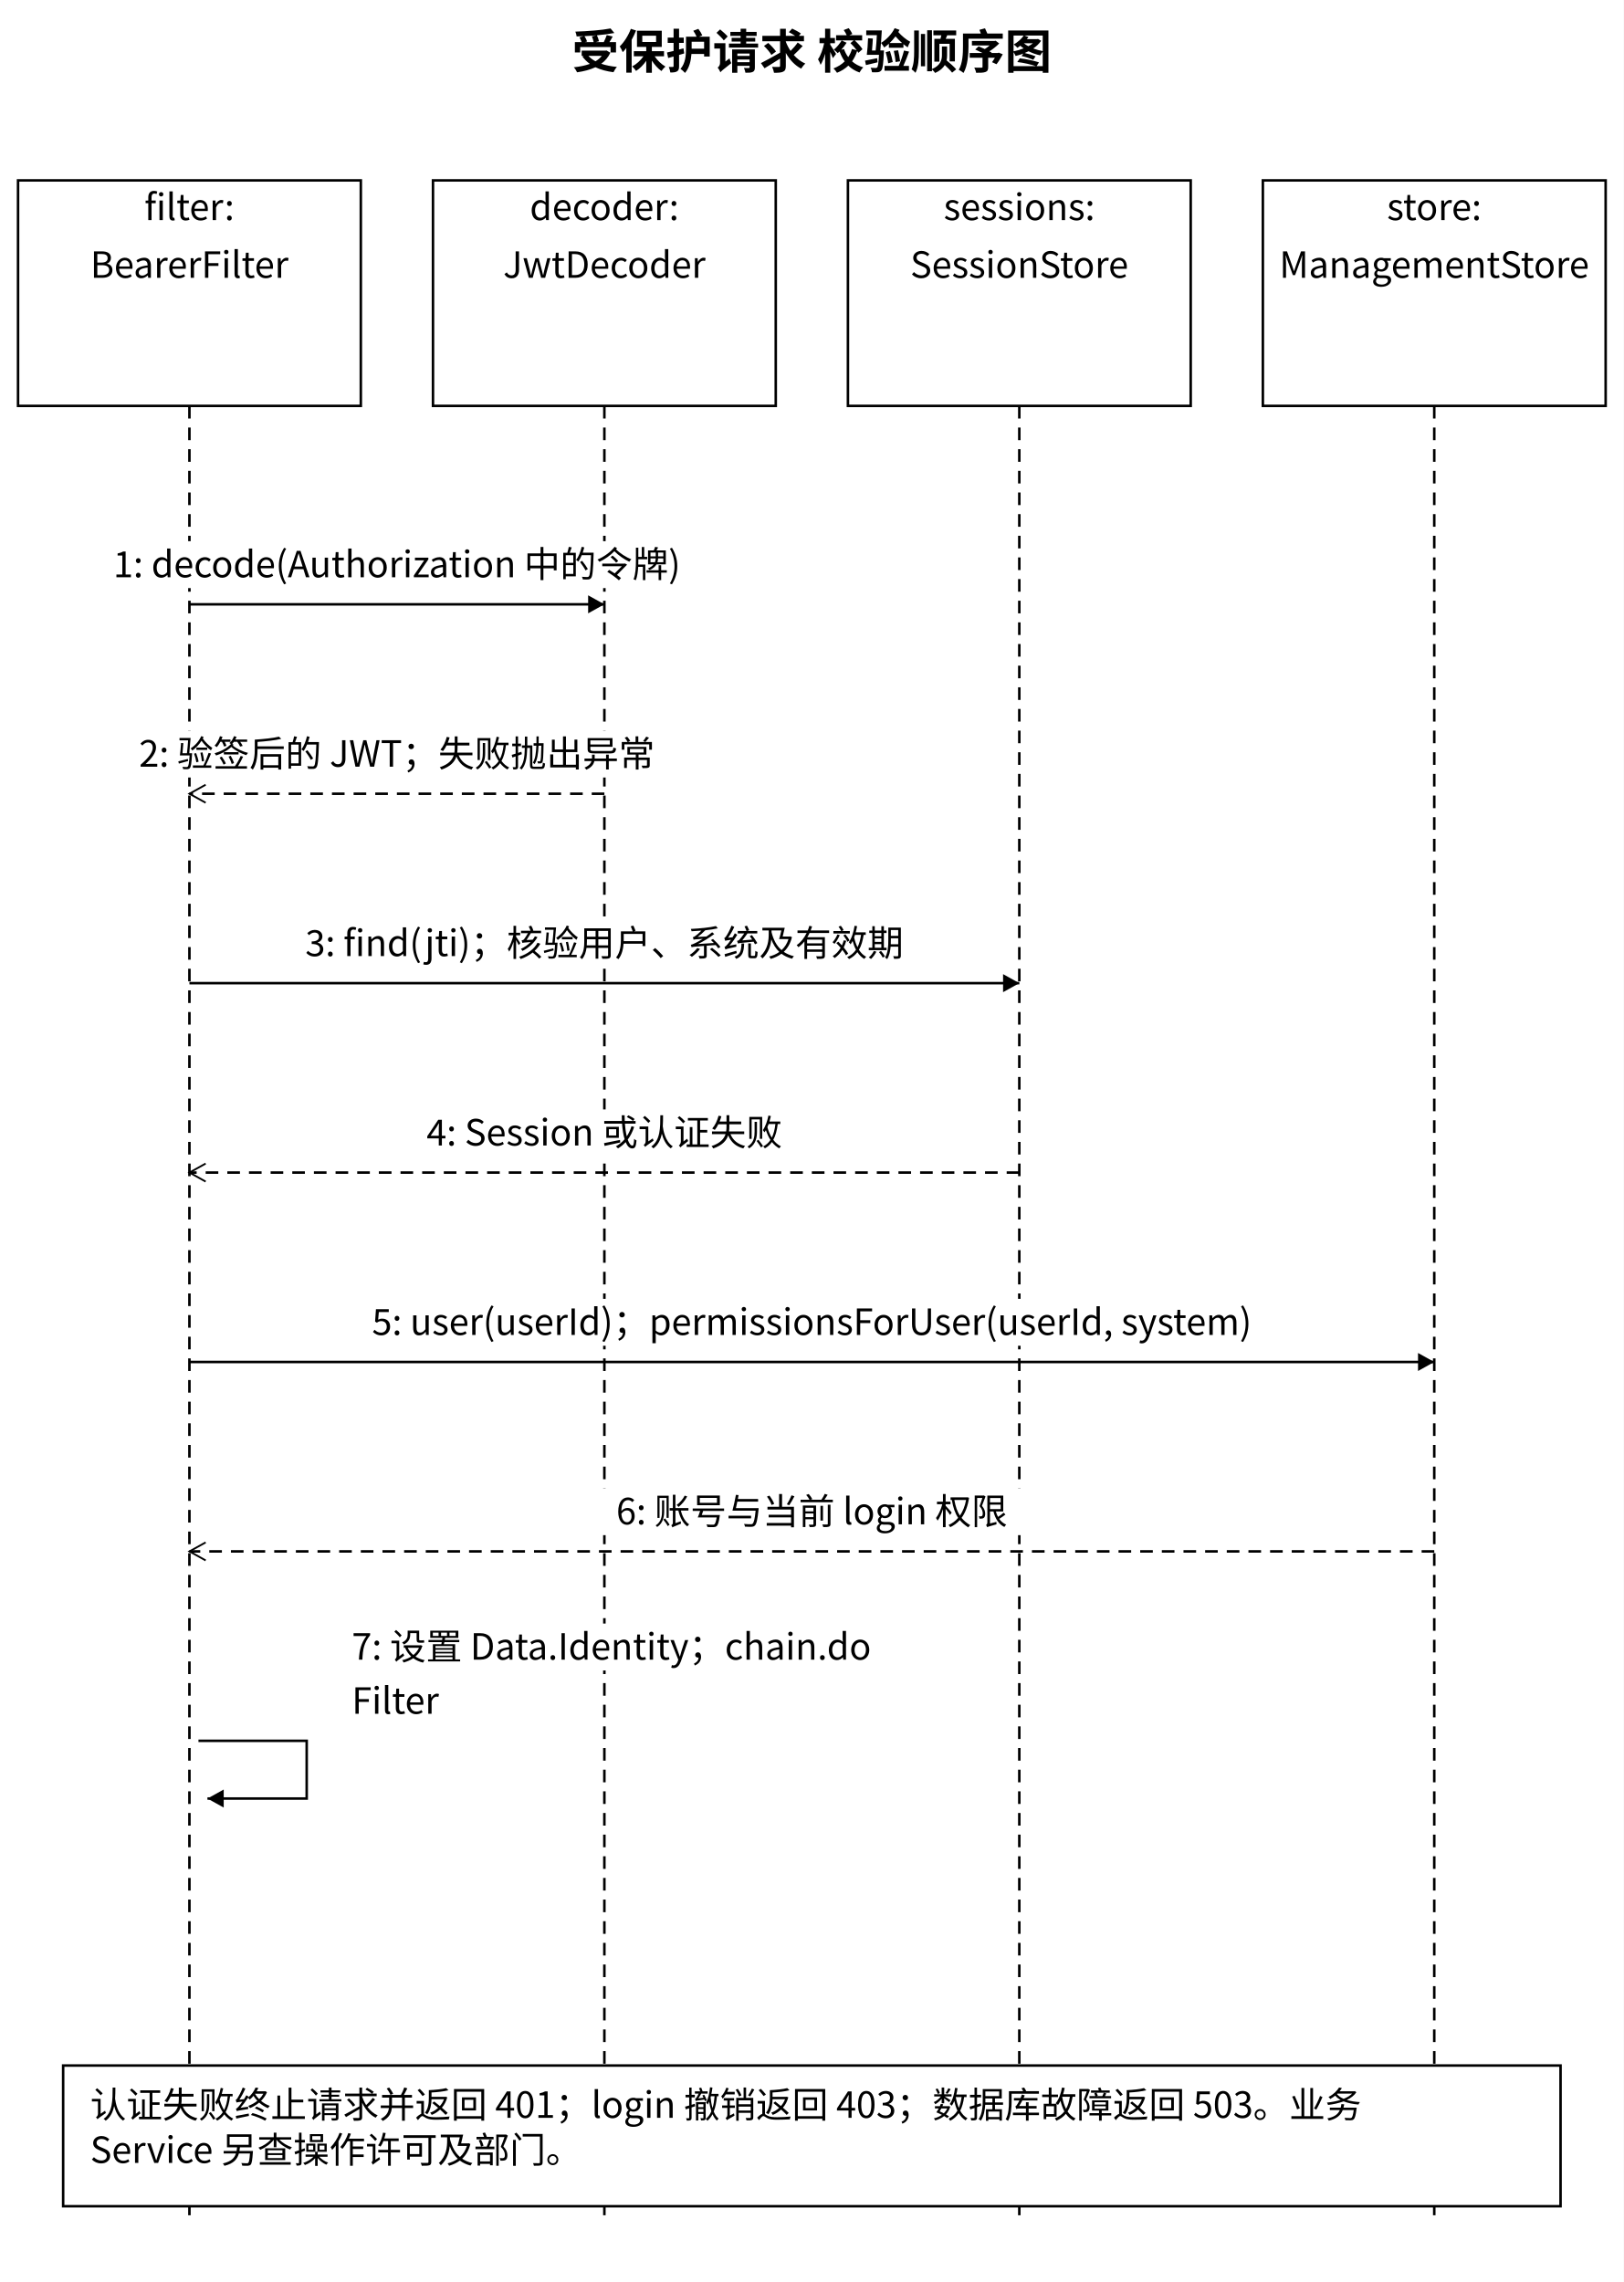
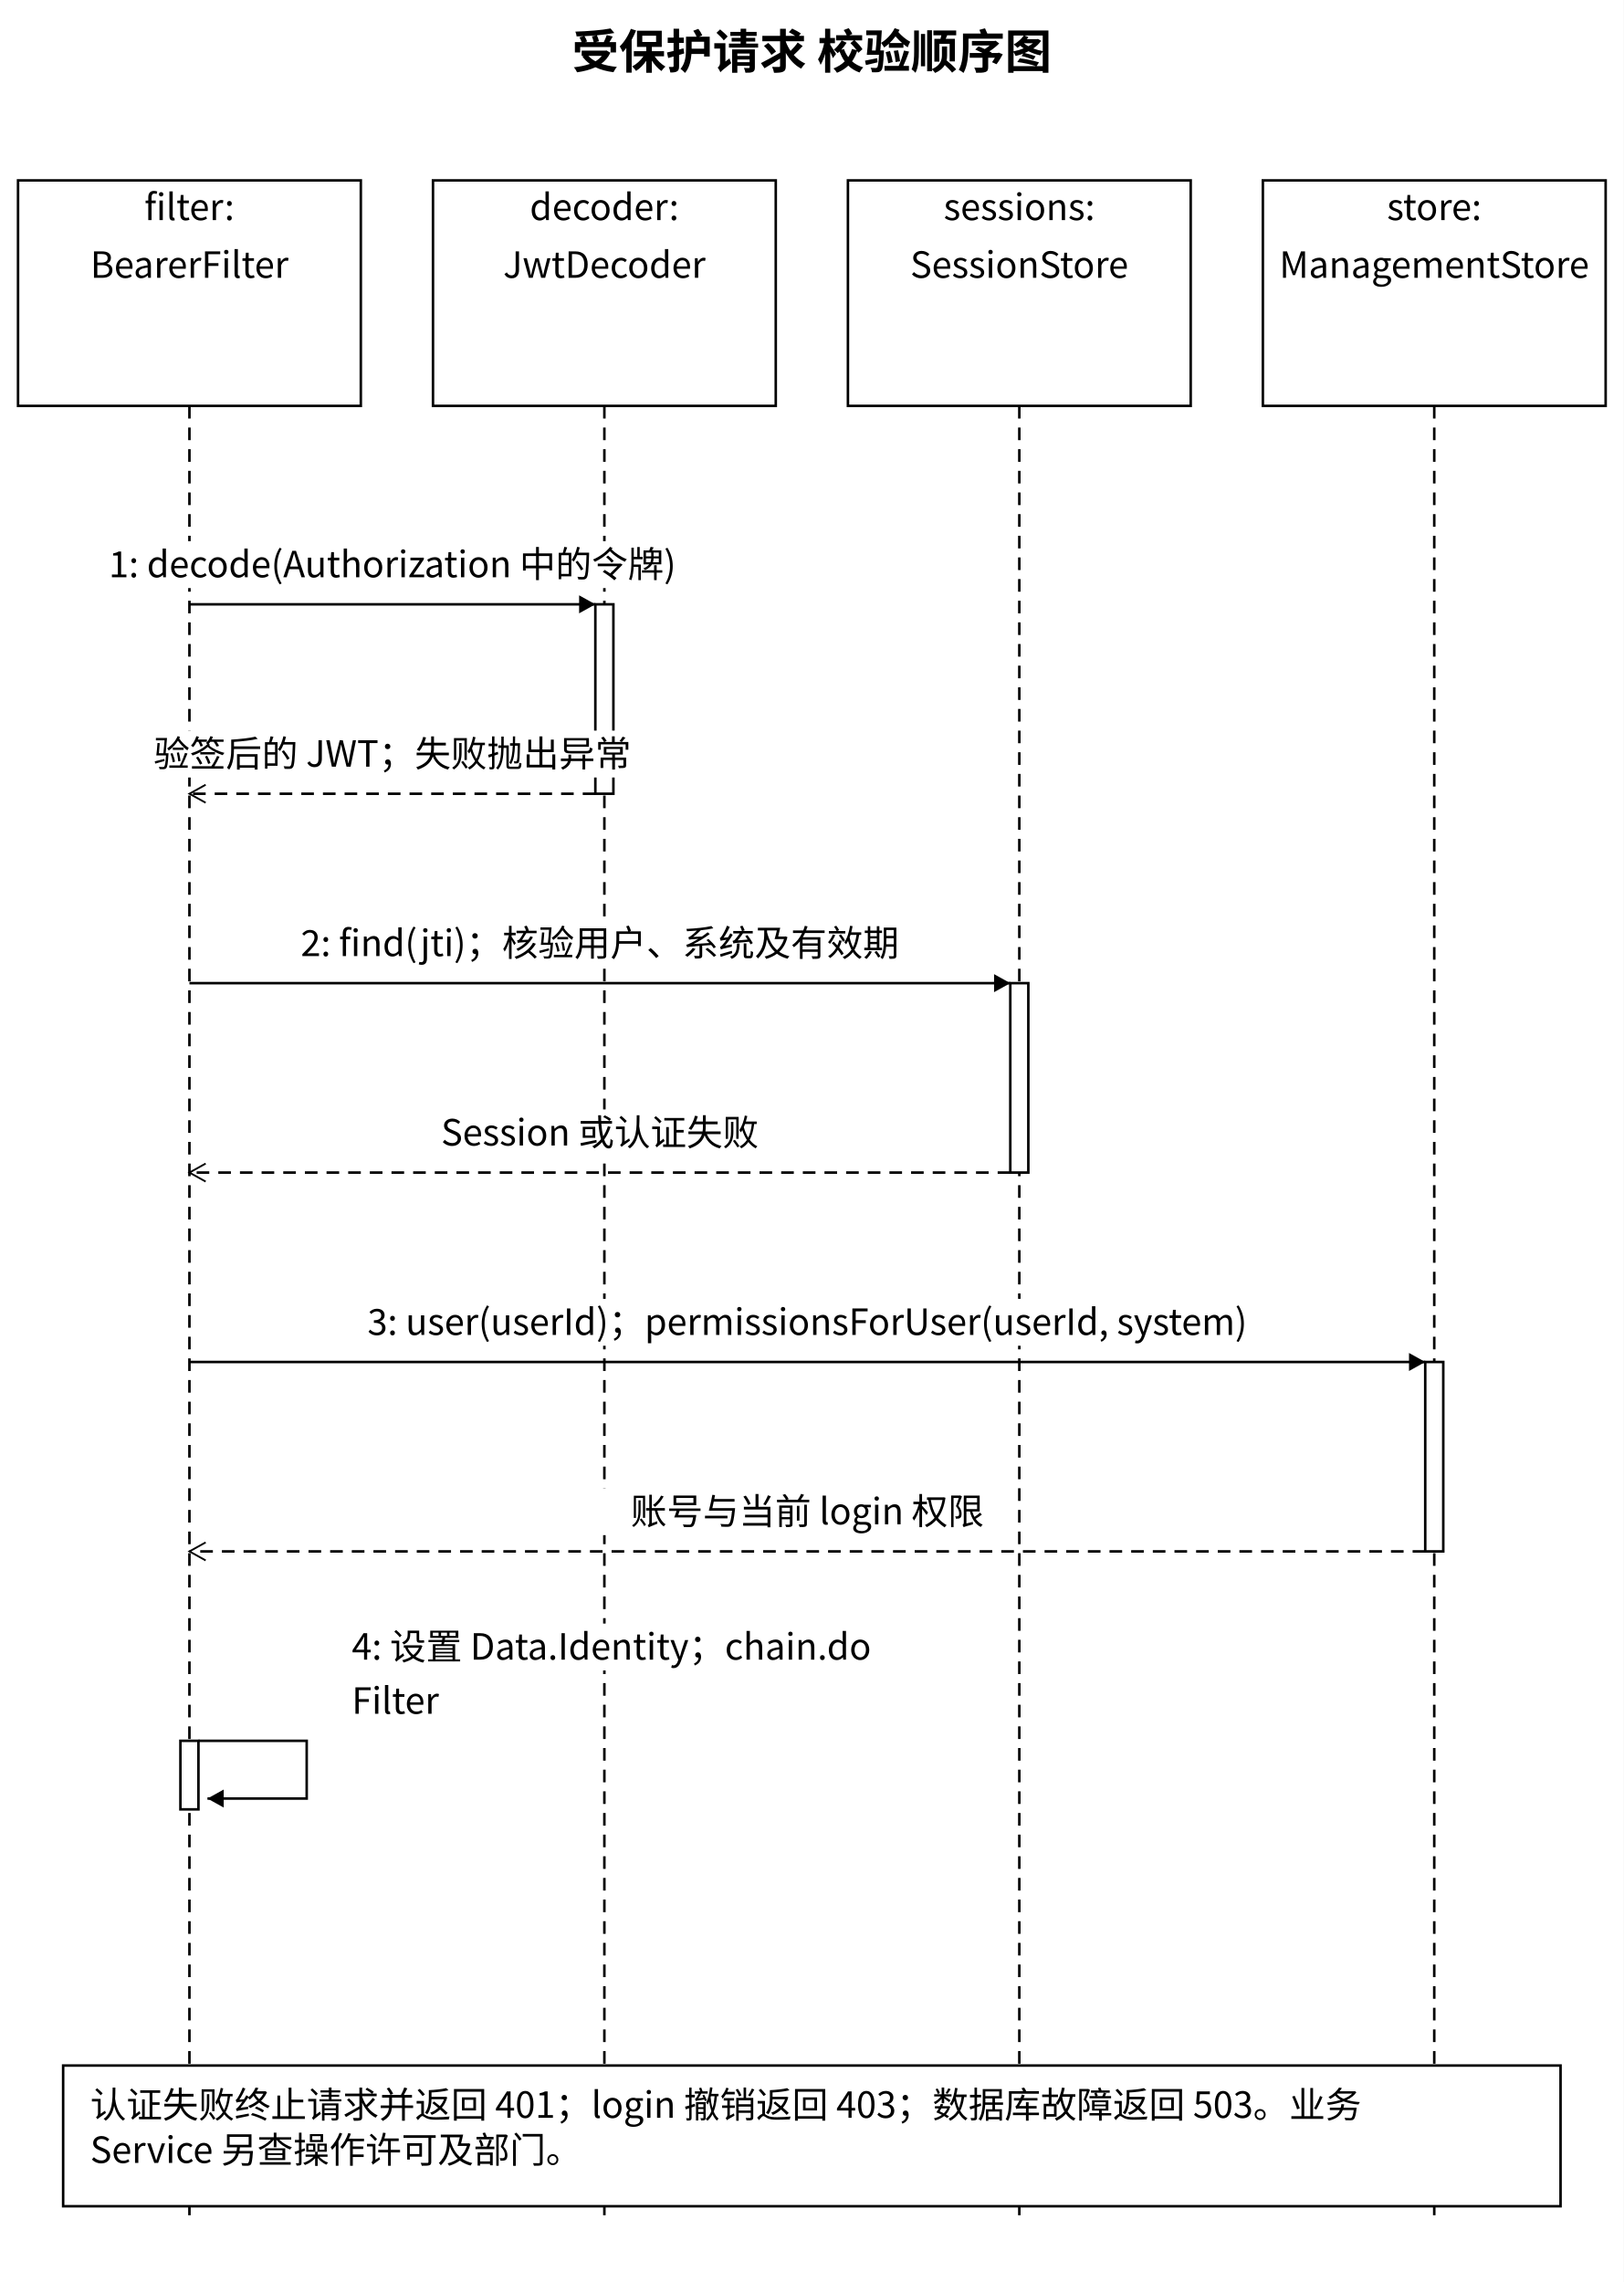
<svg xmlns="http://www.w3.org/2000/svg" width="900" height="1265" viewBox="0 0 900 1265">
  <style>text{font-family:'PingFang SC','Microsoft YaHei','Noto Sans CJK SC',system-ui,sans-serif;fill:black}</style>
  <defs>
    <marker id="open" markerWidth="12" markerHeight="12" refX="10" refY="6" orient="auto" markerUnits="userSpaceOnUse">
      <path d="M1,1 L10,6 L1,11" fill="none" stroke="black" />
    </marker>
    <marker id="filled" markerWidth="12" markerHeight="12" refX="10" refY="6" orient="auto" markerUnits="userSpaceOnUse">
      <path d="M1,1 L10,6 L1,11 Z" fill="black" />
    </marker>
    <marker id="triangle" markerWidth="16" markerHeight="16" refX="14" refY="8" orient="auto" markerUnits="userSpaceOnUse">
      <path d="M1,1 L14,8 L1,15 Z" fill="white" stroke="black" />
    </marker>
  </defs>
  <rect width="100%" height="100%" fill="white" />
  <text x="450.0" y="38" font-size="26" text-anchor="middle" font-weight="600">受保护请求 校验顺序图</text>
  <rect x="10" y="100" width="190" height="125" rx="0" fill="white" stroke="black" stroke-width="1.4" />
  <text x="105" y="122" font-size="20" text-anchor="middle" font-weight="400">filter:</text>
  <text x="105" y="154" font-size="20" text-anchor="middle" font-weight="400">BearerFilter</text>
  <path d="M 105,225 L 105,1230" fill="none" stroke="black" stroke-width="1.4" stroke-dasharray="7 5" />
  <rect x="240" y="100" width="190" height="125" rx="0" fill="white" stroke="black" stroke-width="1.4" />
  <text x="335" y="122" font-size="20" text-anchor="middle" font-weight="400">decoder:</text>
  <text x="335" y="154" font-size="20" text-anchor="middle" font-weight="400">JwtDecoder</text>
  <path d="M 335,225 L 335,1230" fill="none" stroke="black" stroke-width="1.4" stroke-dasharray="7 5" />
  <rect x="470" y="100" width="190" height="125" rx="0" fill="white" stroke="black" stroke-width="1.4" />
  <text x="565" y="122" font-size="20" text-anchor="middle" font-weight="400">sessions:</text>
  <text x="565" y="154" font-size="20" text-anchor="middle" font-weight="400">SessionStore</text>
  <path d="M 565,225 L 565,1230" fill="none" stroke="black" stroke-width="1.4" stroke-dasharray="7 5" />
  <rect x="700" y="100" width="190" height="125" rx="0" fill="white" stroke="black" stroke-width="1.4" />
  <text x="795" y="122" font-size="20" text-anchor="middle" font-weight="400">store:</text>
  <text x="795" y="154" font-size="20" text-anchor="middle" font-weight="400">ManagementStore</text>
  <path d="M 795,225 L 795,1230" fill="none" stroke="black" stroke-width="1.4" stroke-dasharray="7 5" />
-   <path d="M 105,335 L 335,335" fill="none" stroke="black" stroke-width="1.4" marker-end="url(#filled)" />
-   <rect x="32.5" y="300" width="375" height="26" fill="white" />
-   <text x="220.0" y="320" font-size="20" text-anchor="middle" font-weight="400">1: decode(Authorization 中的令牌)</text>
-   <path d="M 335,440 L 105,440" fill="none" stroke="black" stroke-width="1.4" stroke-dasharray="7 5" marker-end="url(#open)" />
-   <rect x="65.1" y="405" width="309.8" height="26" fill="white" />
-   <text x="220.0" y="425" font-size="20" text-anchor="middle" font-weight="400">2: 验签后的 JWT；失败抛出异常</text>
-   <path d="M 105,545 L 565,545" fill="none" stroke="black" stroke-width="1.4" marker-end="url(#filled)" />
-   <rect x="141.6" y="510" width="386.8" height="26" fill="white" />
-   <text x="335.0" y="530" font-size="20" text-anchor="middle" font-weight="400">3: find(jti)；核验用户、系统及有效期</text>
-   <path d="M 565,650 L 105,650" fill="none" stroke="black" stroke-width="1.4" stroke-dasharray="7 5" marker-end="url(#open)" />
-   <rect x="217.3" y="615" width="235.4" height="26" fill="white" />
-   <text x="335.0" y="635" font-size="20" text-anchor="middle" font-weight="400">4: Session 或认证失败</text>
-   <path d="M 105,755 L 795,755" fill="none" stroke="black" stroke-width="1.4" marker-end="url(#filled)" />
-   <rect x="155.7" y="720" width="588.6" height="26" fill="white" />
-   <text x="450.0" y="740" font-size="20" text-anchor="middle" font-weight="400">5: user(userId)；permissionsForUser(userId, system)</text>
-   <path d="M 795,860 L 105,860" fill="none" stroke="black" stroke-width="1.4" stroke-dasharray="7 5" marker-end="url(#open)" />
-   <rect x="318.0" y="825" width="264.0" height="26" fill="white" />
-   <text x="450.0" y="845" font-size="20" text-anchor="middle" font-weight="400">6: 账号与当前 login 权限</text>
+   <rect x="330" y="335" width="10" height="105" rx="0" fill="white" stroke="black" stroke-width="1.4" />
+   <path d="M 105,335 L 330,335" fill="none" stroke="black" stroke-width="1.4" marker-end="url(#filled)" />
+   <rect x="30" y="300" width="375" height="26" fill="white" />
+   <text x="217.5" y="320" font-size="20" text-anchor="middle" font-weight="400">1: decode(Authorization 中的令牌)</text>
+   <path d="M 330,440 L 105,440" fill="none" stroke="black" stroke-width="1.4" stroke-dasharray="7 5" marker-end="url(#open)" />
+   <rect x="79.7" y="405" width="275.6" height="26" fill="white" />
+   <text x="217.5" y="425" font-size="20" text-anchor="middle" font-weight="400">验签后的 JWT；失败抛出异常</text>
+   <rect x="560" y="545" width="10" height="105" rx="0" fill="white" stroke="black" stroke-width="1.4" />
+   <path d="M 105,545 L 560,545" fill="none" stroke="black" stroke-width="1.4" marker-end="url(#filled)" />
+   <rect x="139.1" y="510" width="386.8" height="26" fill="white" />
+   <text x="332.5" y="530" font-size="20" text-anchor="middle" font-weight="400">2: find(jti)；核验用户、系统及有效期</text>
+   <path d="M 560,650 L 105,650" fill="none" stroke="black" stroke-width="1.4" stroke-dasharray="7 5" marker-end="url(#open)" />
+   <rect x="231.9" y="615" width="201.2" height="26" fill="white" />
+   <text x="332.5" y="635" font-size="20" text-anchor="middle" font-weight="400">Session 或认证失败</text>
+   <rect x="790" y="755" width="10" height="105" rx="0" fill="white" stroke="black" stroke-width="1.4" />
+   <path d="M 105,755 L 790,755" fill="none" stroke="black" stroke-width="1.4" marker-end="url(#filled)" />
+   <rect x="153.2" y="720" width="588.6" height="26" fill="white" />
+   <text x="447.5" y="740" font-size="20" text-anchor="middle" font-weight="400">3: user(userId)；permissionsForUser(userId, system)</text>
+   <path d="M 790,860 L 105,860" fill="none" stroke="black" stroke-width="1.4" stroke-dasharray="7 5" marker-end="url(#open)" />
+   <rect x="332.6" y="825" width="229.8" height="26" fill="white" />
+   <text x="447.5" y="845" font-size="20" text-anchor="middle" font-weight="400">账号与当前 login 权限</text>
+   <rect x="100" y="965" width="10" height="38" rx="0" fill="white" stroke="black" stroke-width="1.4" />
  <path d="M 110,965 L 170,965 L 170,997 L 115,997" fill="none" stroke="black" stroke-width="1.4" marker-end="url(#filled)" />
  <rect x="190" y="900" width="355" height="26" fill="white" />
-   <text x="195" y="920" font-size="20" text-anchor="start" font-weight="400">7: 设置 Data.Identity；chain.do</text>
+   <text x="195" y="920" font-size="20" text-anchor="start" font-weight="400">4: 设置 Data.Identity；chain.do</text>
  <rect x="190" y="930" width="78.4" height="26" fill="white" />
  <text x="195" y="950" font-size="20" text-anchor="start" font-weight="400">Filter</text>
  <rect x="35" y="1145" width="830" height="78" rx="0" fill="white" stroke="black" stroke-width="1.4" />
  <text x="50" y="1174" font-size="20" text-anchor="start" font-weight="400">认证失败终止请求并返回 401；login 撤销返回 403；数据库故障返回 503。业务</text>
  <text x="50" y="1199" font-size="20" text-anchor="start" font-weight="400">Service 另查操作许可及部门。</text>
</svg>
